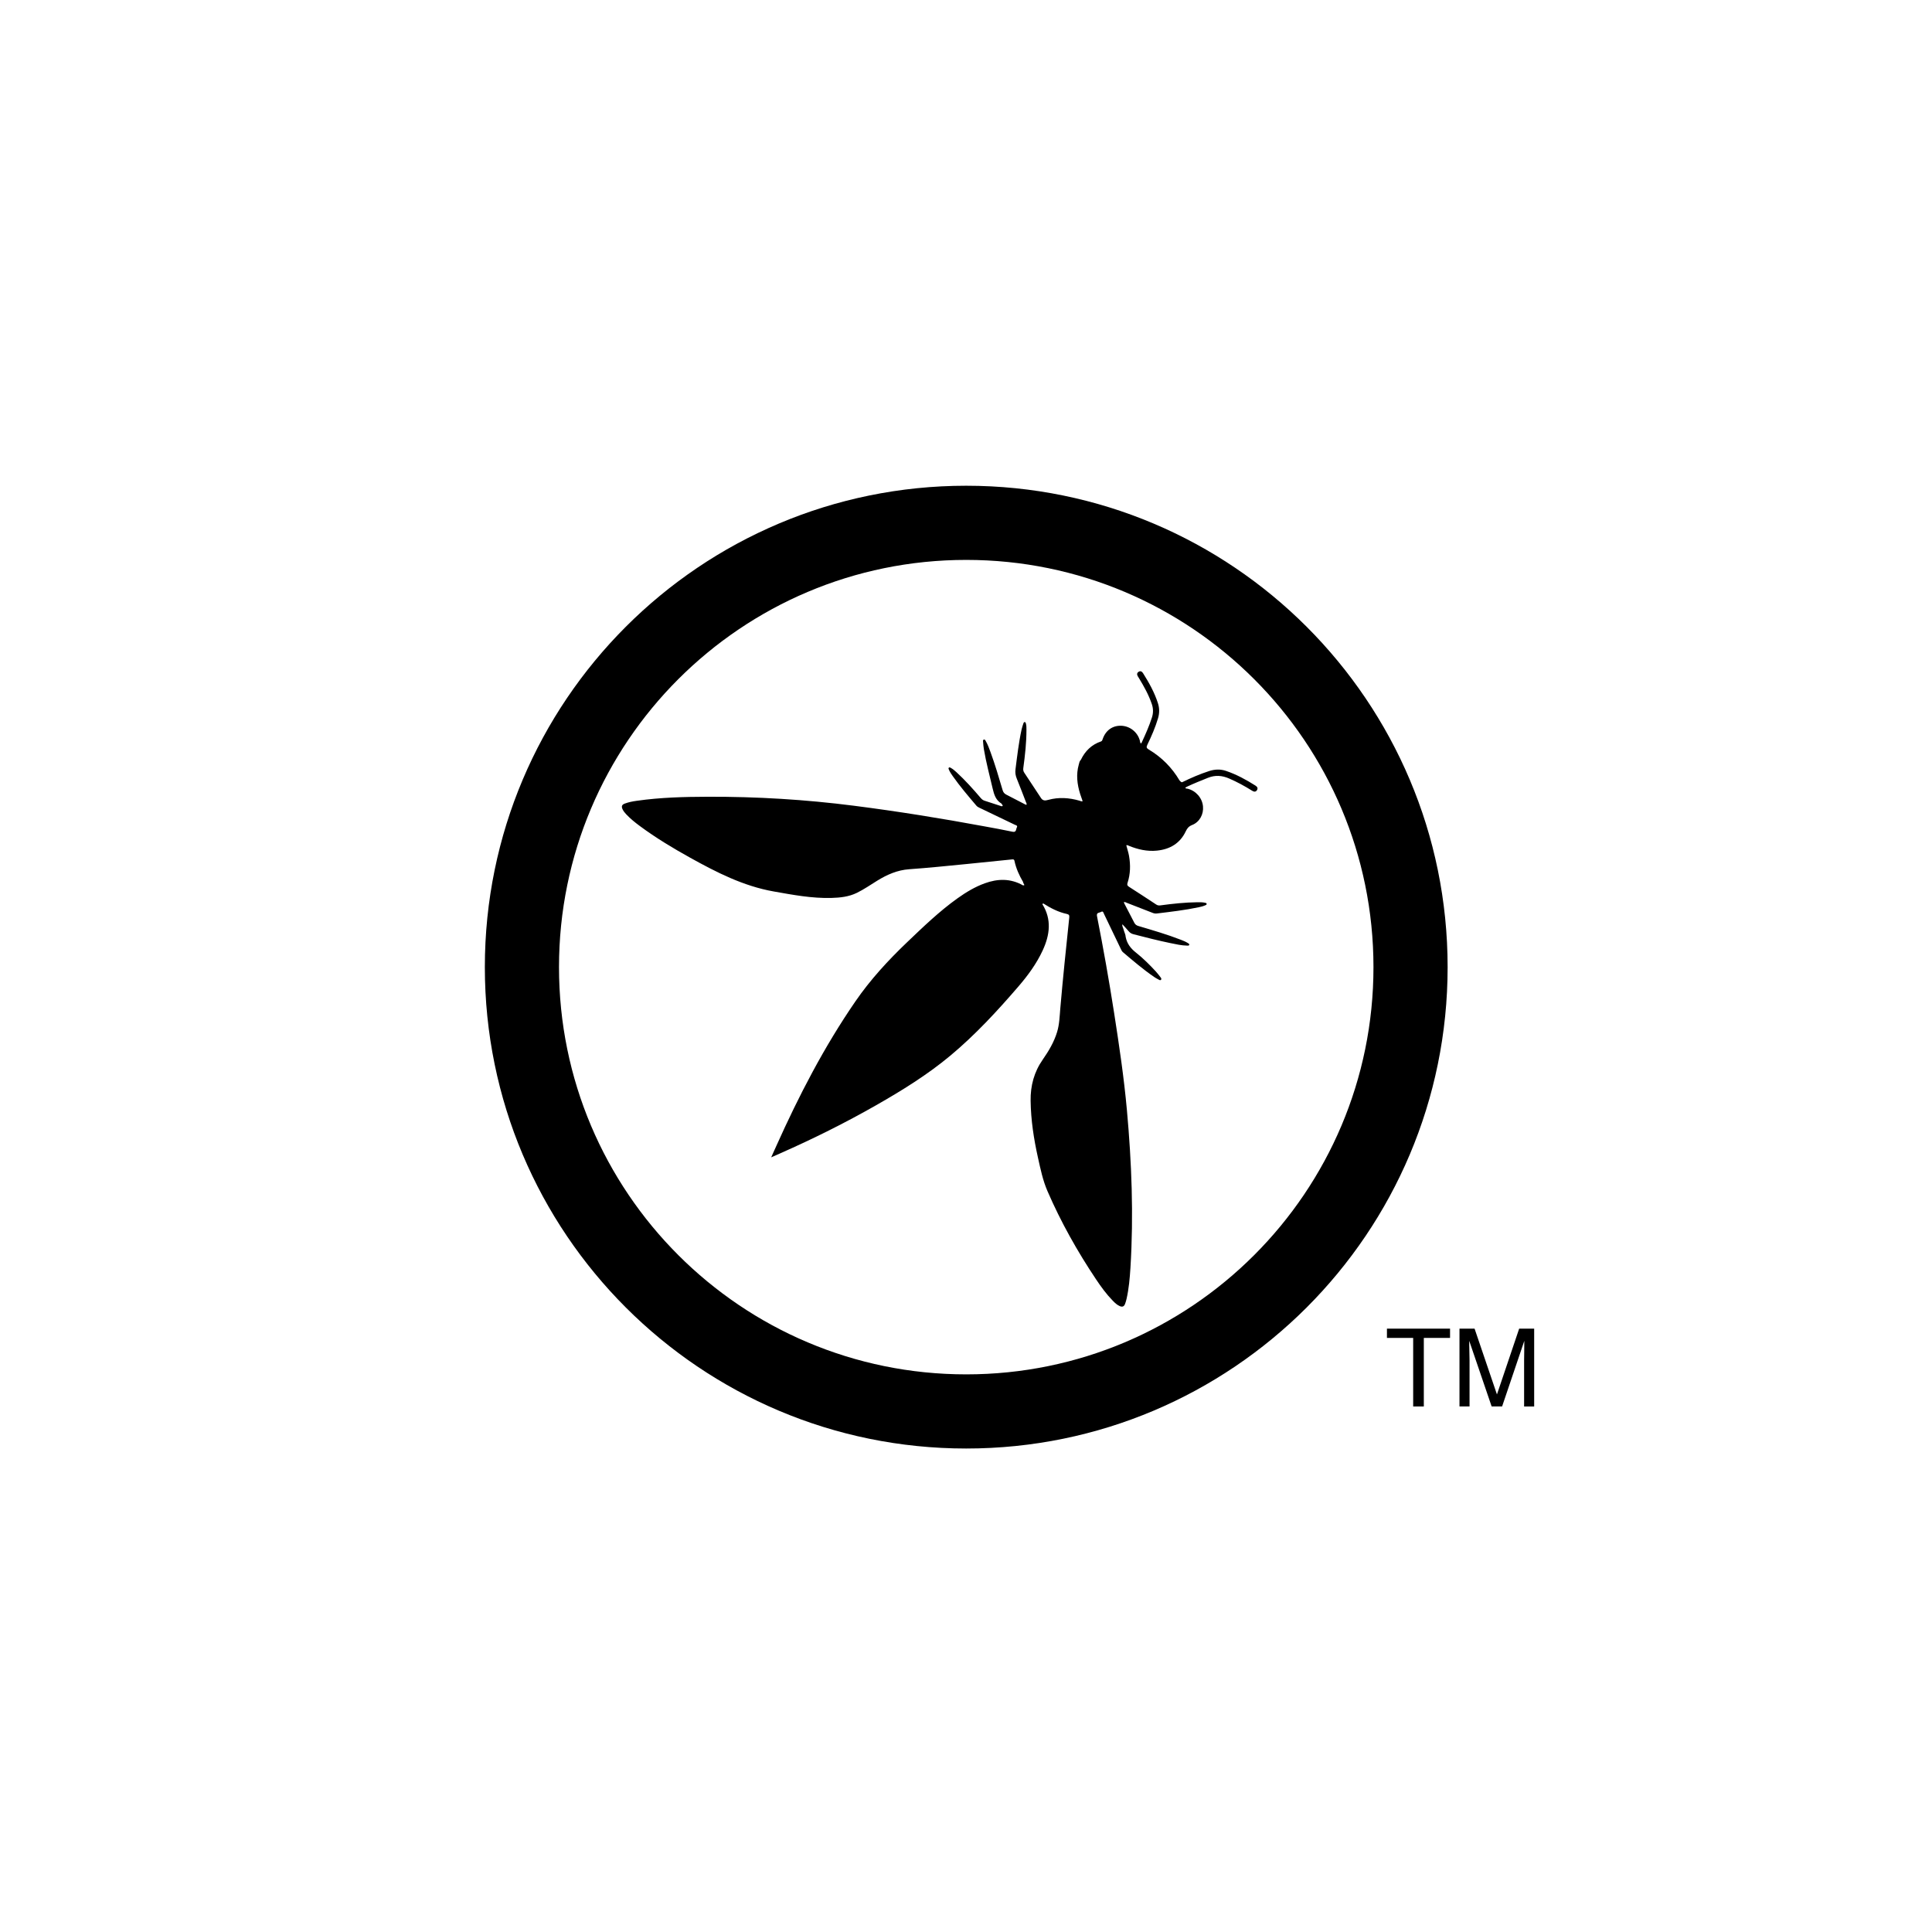
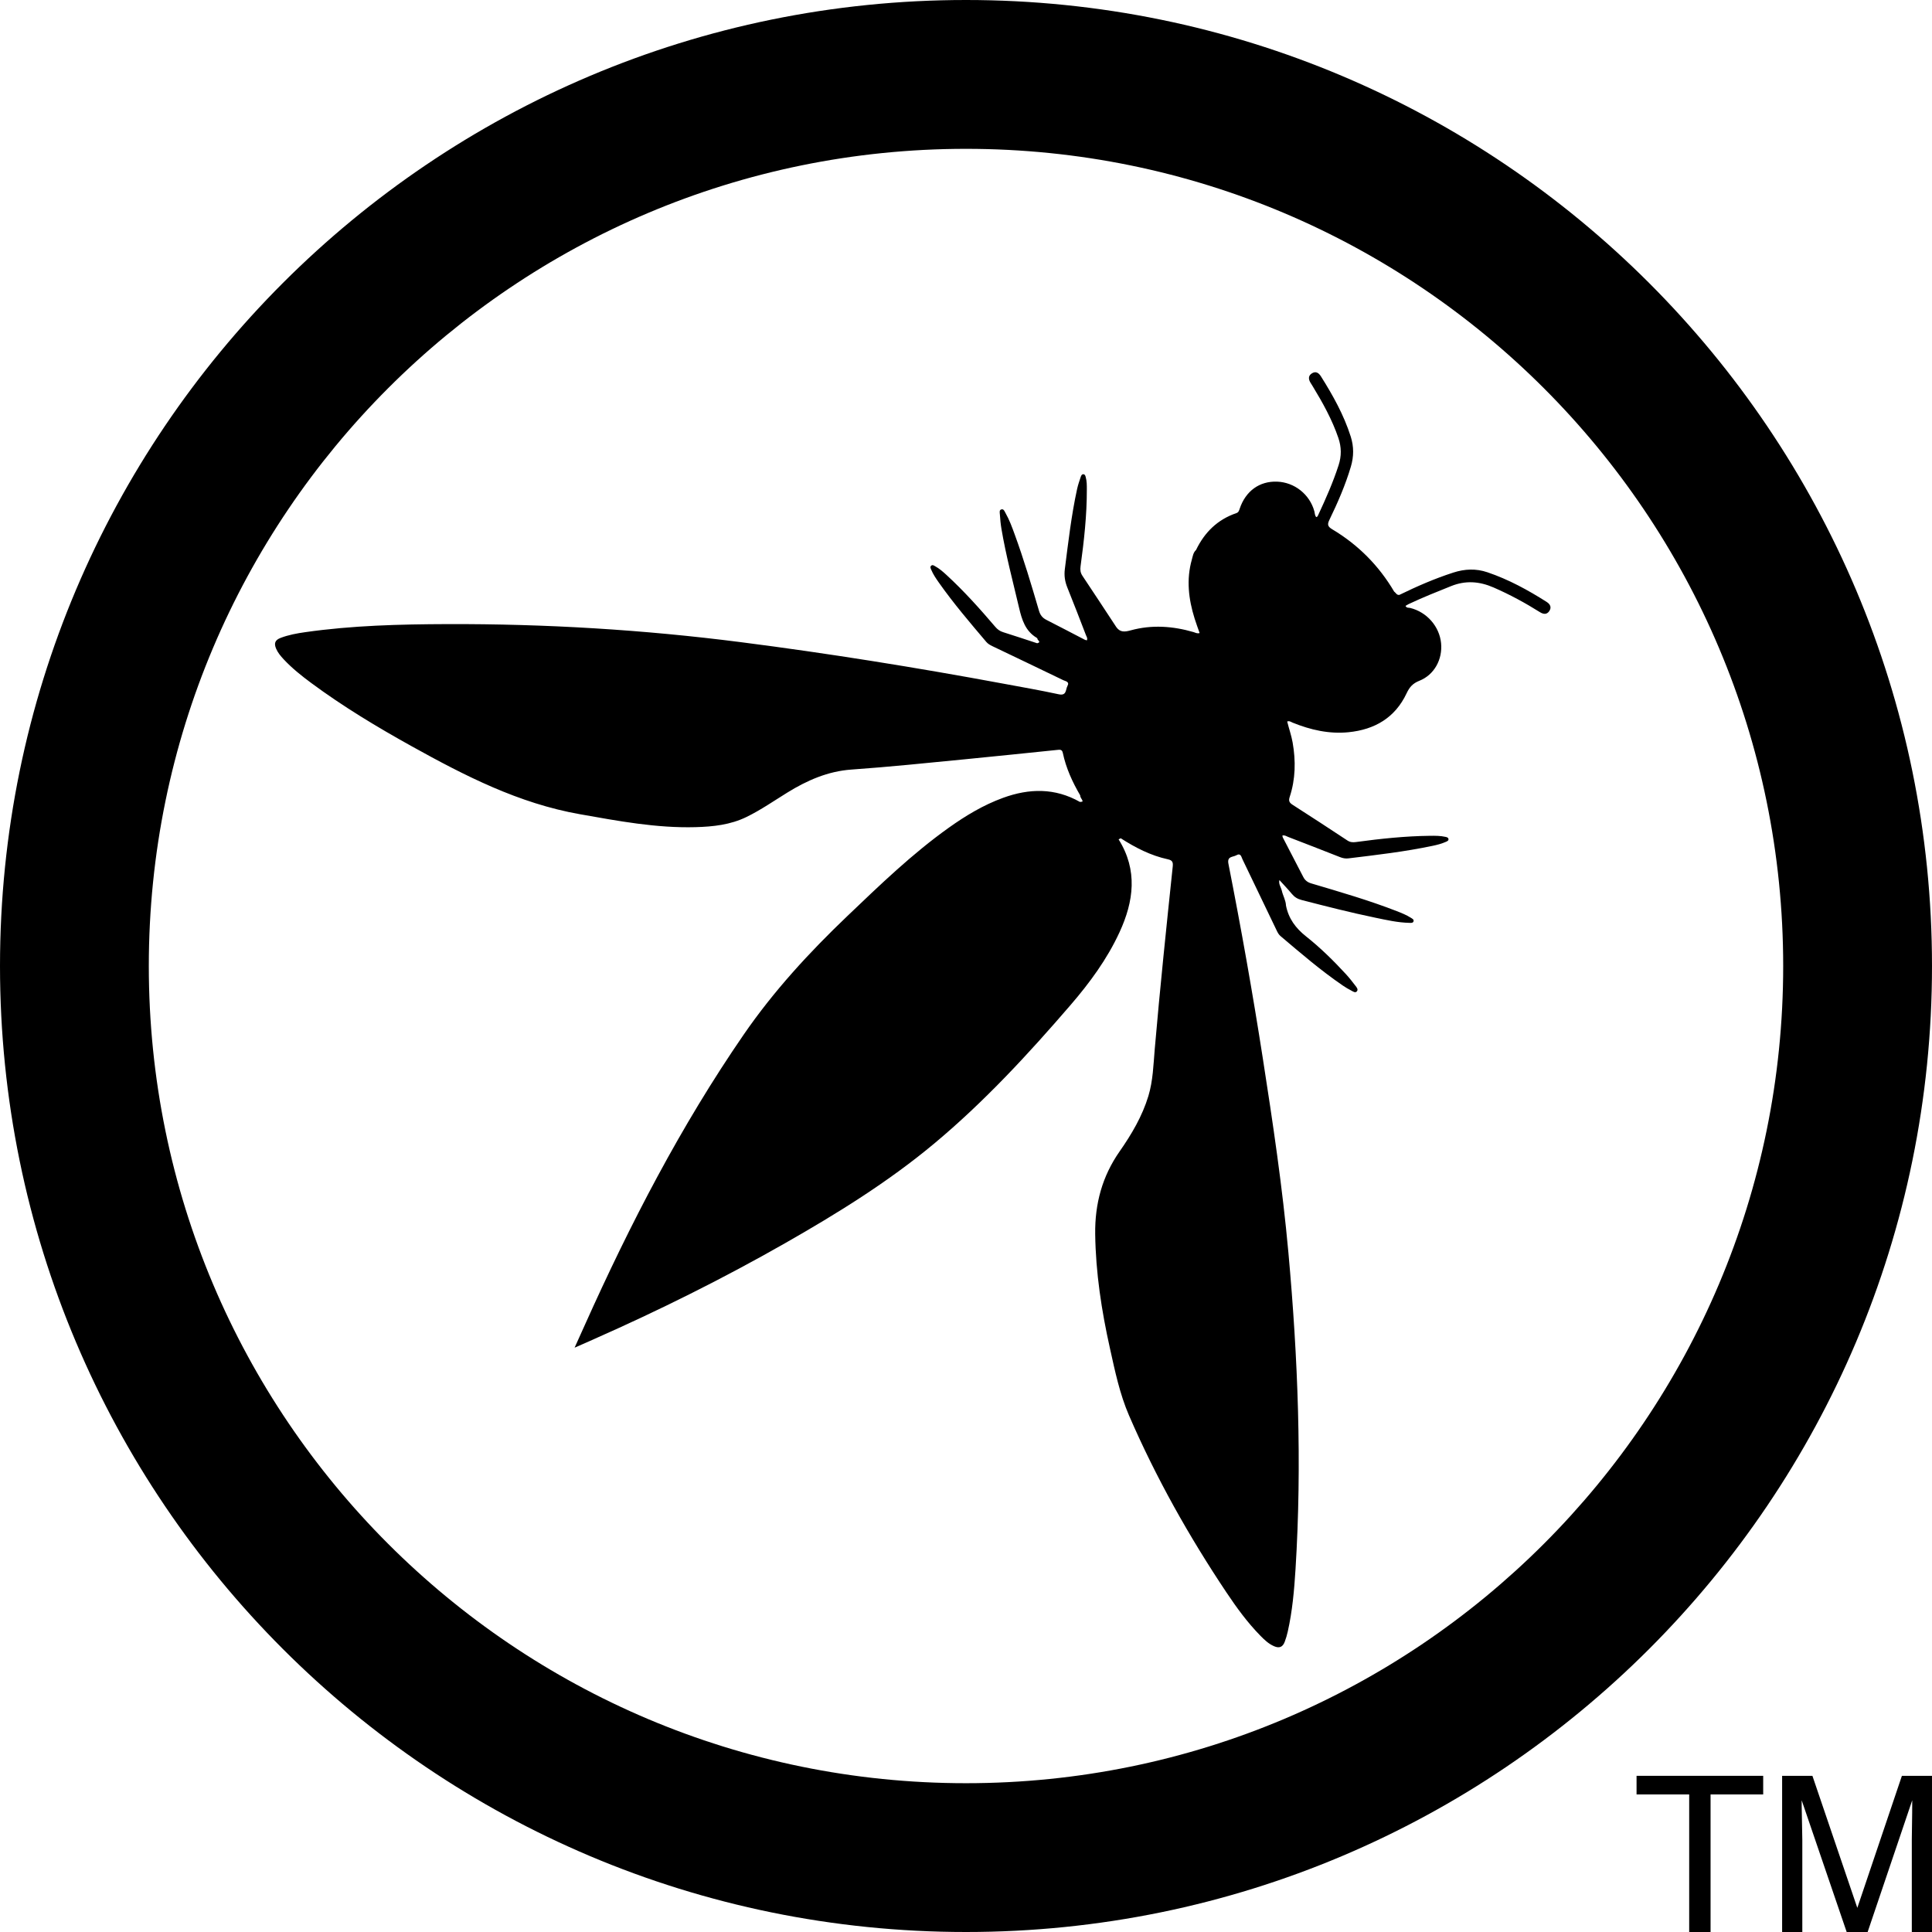
- <svg xmlns="http://www.w3.org/2000/svg" viewBox="0 0 2400 2400">
-   <path fill="currentColor" stroke-width="0px" d="m1801.3,1650.49v11.52h-32.58v85.16h-13.23v-85.16h-32.58v-11.52h78.38Z" />
-   <path fill="currentColor" stroke-width="0px" d="m1813.01,1650.49h18.76l27.8,81.74,27.6-81.74h18.63v96.68h-12.5v-57.06c0-1.97.04-5.24.13-9.81.09-4.56.13-9.45.13-14.68l-27.6,81.54h-12.98l-27.86-81.54v2.96c0,2.37.07,5.98.2,10.83.13,4.85.2,8.41.2,10.69v57.06h-12.5v-96.68Z" />
-   <path fill="currentColor" stroke-width="0px" d="m1200.29,603.4c-330.27,0-598,267.74-598,598s267.74,598,598,598,598-267.74,598-598-267.74-598-598-598Zm0,1103.89c-279.39,0-505.88-226.49-505.88-505.88s226.49-505.88,505.88-505.88,505.88,226.49,505.88,505.88-226.49,505.88-505.88,505.88Z" />
-   <path fill="currentColor" stroke-width="0px" d="m1559.76,976.02c-11.6-7.35-23.59-13.92-36.67-18.35-7.13-2.41-14.05-2.1-21.12.18-11.5,3.71-22.52,8.51-33.36,13.8-1.69.31-2.2-1.3-3.26-2.01-9.5-16.14-22.33-29.03-38.38-38.6-2.94-1.75-3.04-3.11-1.66-5.94,5.15-10.65,9.87-21.48,13.24-32.86,1.85-6.24,1.89-12.34-.09-18.57-4.26-13.39-11.04-25.52-18.47-37.32-1.32-2.1-3.14-3.34-5.55-1.84-2.35,1.46-2.22,3.6-.91,5.77.45.76.94,1.5,1.4,2.25,6.2,10.21,12,20.62,15.88,32,1.93,5.66,1.98,11.17.13,16.88-3.41,10.54-7.87,20.64-12.54,30.65-.27.59-.46,1.27-1.27,1.46-.97-1.03-.86-2.44-1.21-3.68-2.9-10.44-12.27-17.89-23.07-18.28-10.88-.39-19.43,5.78-23.12,16.72-.4,1.17-.68,2.29-2.06,2.76-11.65,3.96-19.7,11.87-24.97,22.82-1.76,1.59-2.02,3.88-2.61,5.97-3.49,12.34-2.03,24.47,1.72,36.47.94,3.01,2.05,5.96,3.1,8.98-1.59.5-2.65-.26-3.77-.59-12.86-3.73-25.85-4.65-38.86-1.08-3.62.99-6.53,1.38-8.92-1.97-6.99-10.61-13.93-21.25-21-31.81-1.28-1.91-1.45-3.71-1.15-5.92,2.15-15.78,3.92-31.59,3.88-47.55,0-2.54.02-5.09-.68-7.57-.21-.74-.4-1.64-1.26-1.79-1.11-.2-1.56.79-1.82,1.59-.84,2.51-1.72,5.03-2.28,7.61-3.56,16.33-5.45,32.91-7.57,49.47-.53,4.13.05,7.78,1.59,11.56,3.95,9.73,7.68,19.54,11.47,29.33.38.97,1.14,1.92.58,3.24-.43-.12-.87-.16-1.23-.34-7.95-4.11-15.87-8.29-23.85-12.34-2.44-1.24-3.8-2.99-4.58-5.66-4.66-15.91-9.38-31.8-15.08-47.38-1.63-4.46-3.26-8.94-5.62-13.08-.58-1.01-1.06-2.6-2.48-2.28-1.54.34-1.1,2.01-1.02,3.11.2,2.97.46,5.95.96,8.89,2.78,16.47,7.08,32.6,10.9,48.85,1.76,7.5,3.88,14.46,10.98,18.69.18.11.28.33.42.51-.22.94,2.75,2.05-.16,2.84-7.03-2.3-14.05-4.66-21.11-6.87-1.99-.62-3.46-1.69-4.81-3.27-9.54-11.19-19.35-22.14-30.19-32.11-2.2-2.02-4.44-4-7.08-5.44-.74-.41-1.59-1.07-2.43-.33-.85.73-.34,1.66,0,2.45,1.19,2.88,2.94,5.44,4.72,7.97,9.05,12.85,19.24,24.79,29.39,36.76,1.04,1.23,2.36,1.95,3.76,2.63,14.66,7.01,29.32,14.01,43.94,21.08,1.38.67,4,.89,2.55,3.54-1.22,2.23-.4,6.26-5.42,5.17-11.34-2.45-22.78-4.44-34.19-6.56-54.02-10.02-108.25-18.74-162.74-25.72-60.27-7.72-120.81-11.36-181.57-11.16-29.41.1-58.8.83-87.99,5-5.14.73-10.27,1.67-15.15,3.52-3.52,1.34-4.28,3.38-2.78,6.8,1.09,2.47,2.8,4.49,4.61,6.44,5.15,5.52,11.03,10.21,17.07,14.68,19.77,14.63,40.78,27.28,62.25,39.2,32.92,18.28,66.26,35.36,103.99,42.03,23.76,4.2,47.41,8.69,71.67,8.03,10.88-.3,21.6-1.43,31.61-6.33,8.87-4.34,16.95-9.97,25.31-15.13,12.2-7.53,25.11-13.17,39.56-14.19,23.49-1.65,46.9-4.09,70.33-6.37,19.03-1.86,38.05-3.84,57.07-5.79,1.6-.16,3.02-.43,3.49,1.83,1.98,9.4,5.93,18.02,10.75,26.27.01,1.03.6,1.82,1.1,2.64,1.1,1.8-.54,1.23-1.25,1.46-15.45-8.78-31.39-8.45-47.62-2.53-12.15,4.43-23.11,11.03-33.59,18.5-22.67,16.16-42.62,35.44-62.7,54.6-23.65,22.57-45.67,46.48-64.26,73.49-38.92,56.54-70.26,117.15-98.26,179.59h0s-6.4,14.19-6.4,14.19l11.67-5.13v-.02c40.48-17.88,80.07-37.55,118.54-59.48,32.3-18.41,63.91-37.94,92.51-61.82,30.88-25.78,58.11-55.27,84.32-85.69,11.85-13.76,22.6-28.37,30.27-44.98,8.88-19.24,11.41-38.48-.54-57.56l1.32-.67c9.06,5.81,18.56,10.72,29.16,13.01,2.87.62,3.3,1.83,3.02,4.55-3.94,37.59-7.88,75.18-11.12,112.84-.84,9.79-1.07,19.63-3.95,29.17-3.81,12.56-10.41,23.69-17.81,34.29-10.81,15.47-15.36,32.48-15.11,51.21.32,23.9,3.93,47.33,9.1,70.56,3.14,14.12,6.06,28.33,11.85,41.71,16.66,38.45,37.09,74.83,60.37,109.63,6.27,9.37,12.91,18.49,20.83,26.58,2.55,2.61,5.2,5.16,8.62,6.63,3.24,1.38,5.31.52,6.56-2.77.78-2.06,1.4-4.2,1.88-6.35,2.85-12.66,3.98-25.55,4.79-38.46,4.09-65.47,1.52-130.8-4.39-196.04-3.66-40.41-9.65-80.53-15.89-120.61-6.26-40.19-13.37-80.23-21.24-120.13-.95-4.81,2.73-4.06,4.88-5.29,2.8-1.6,3.08.97,3.82,2.5,7.01,14.53,13.98,29.09,20.96,43.63.67,1.39,1.28,2.78,2.52,3.84,12.57,10.64,25.05,21.39,38.67,30.7,1.73,1.18,3.55,2.25,5.42,3.2,1,.51,2.32,1.55,3.29.3.88-1.14-.14-2.35-.85-3.28-1.88-2.45-3.78-4.91-5.86-7.18-7.72-8.39-15.86-16.41-24.77-23.47-6.47-5.12-10.86-11.06-12.45-19.1-.13-3.27-1.87-6.09-2.58-9.19-.5-2.21-2.15-4.16-1.49-6.62,2.59,2.86,5.28,5.64,7.73,8.61,1.63,1.97,3.51,3.1,6,3.74,15.19,3.93,30.4,7.81,45.77,10.99,6.92,1.43,13.83,3.01,20.95,3.16.95.02,2.24.21,2.58-.96.34-1.17-.87-1.67-1.67-2.19-2.72-1.73-5.7-2.93-8.68-4.09-17.32-6.74-35.16-11.89-52.96-17.18-2.3-.68-3.87-1.87-4.95-3.98-4.19-8.16-8.44-16.28-12.66-24.43-.18-.34-.18-.78-.27-1.23,1.49-.35,2.51.46,3.59.88,10.72,4.13,21.44,8.29,32.13,12.5,1.69.67,3.35.98,5.16.76,17.44-2.12,34.9-4.13,52.12-7.76,2.81-.59,5.6-1.3,8.24-2.48.79-.36,1.78-.73,1.55-1.85-.17-.85-1.06-1.05-1.82-1.22-3.16-.71-6.37-.69-9.57-.66-15.39.17-30.66,1.81-45.89,3.87-1.95.26-3.59.14-5.31-1-11.25-7.43-22.54-14.81-33.89-22.08-2.01-1.29-2.58-2.44-1.8-4.81,3.64-11.06,3.83-22.34,1.83-33.74-.78-4.42-2.3-8.65-3.37-13.01,1.5-.51,2.4.33,3.37.72,11.11,4.5,22.57,7.13,34.62,5.93,16.21-1.62,28.83-8.99,35.92-24.07,1.81-3.84,3.81-6.16,7.89-7.77,9.28-3.67,14.45-13.3,13.47-23.29-1.02-10.38-8.84-19.27-19.09-21.79-.97-.24-2.25.14-2.93-1.28.69-.4,1.31-.83,1.99-1.15,8.6-4.06,17.42-7.58,26.24-11.11,9.03-3.62,17.56-2.94,26.31.87,9.97,4.34,19.46,9.48,28.65,15.25,2.16,1.35,4.27,1.64,5.81-.66,1.52-2.27.62-4.23-1.57-5.62Z" />
+ <svg xmlns="http://www.w3.org/2000/svg" viewBox="0 0 500 500">
+   <path fill="currentColor" stroke-width="0px" d="M 456.312 459.582 L 456.312 464.399 L 442.692 464.399 L 442.692 500 L 437.161 500 L 437.161 464.399 L 423.54 464.399 L 423.54 459.582 L 456.308 459.582 L 456.312 459.582 Z" />
+   <path fill="currentColor" stroke-width="0px" d="M 461.208 459.582 L 469.051 459.582 L 480.672 493.755 L 492.211 459.582 L 499.999 459.582 L 499.999 500 L 494.773 500 L 494.773 476.146 C 494.773 475.323 494.791 473.955 494.828 472.044 C 494.866 470.138 494.882 468.093 494.882 465.907 L 483.344 499.996 L 477.917 499.996 L 466.271 465.907 L 466.271 467.145 C 466.271 468.136 466.3 469.645 466.355 471.673 C 466.408 473.7 466.437 475.189 466.437 476.141 L 466.437 499.996 L 461.212 499.996 L 461.212 459.578 L 461.208 459.582 Z" />
+   <path fill="currentColor" stroke-width="0px" d="M 250.001 0 C 111.928 0 0.001 111.932 0.001 250 C 0.001 388.068 111.932 500 250.001 500 C 388.069 500 499.999 388.068 499.999 250 C 499.999 111.932 388.069 0 250.001 0 Z M 250.001 461.492 C 133.198 461.492 38.512 366.806 38.512 250.004 C 38.512 133.202 133.198 38.517 250.001 38.517 C 366.802 38.517 461.488 133.202 461.488 250.004 C 461.488 366.806 366.802 461.492 250.001 461.492 Z" />
+   <path fill="currentColor" stroke-width="0px" d="M 400.28 155.778 C 395.431 152.704 390.418 149.958 384.95 148.106 C 381.969 147.099 379.076 147.229 376.12 148.181 C 371.313 149.732 366.706 151.739 362.174 153.951 C 361.468 154.08 361.254 153.407 360.811 153.111 C 356.839 146.363 351.476 140.974 344.766 136.973 C 343.537 136.242 343.495 135.673 344.072 134.49 C 346.225 130.038 348.199 125.511 349.607 120.752 C 350.38 118.144 350.397 115.594 349.57 112.989 C 347.789 107.391 344.954 102.32 341.848 97.387 C 341.296 96.51 340.536 95.991 339.527 96.618 C 338.545 97.228 338.6 98.123 339.147 99.031 C 339.336 99.348 339.54 99.657 339.732 99.971 C 342.324 104.239 344.749 108.591 346.371 113.349 C 347.178 115.715 347.199 118.019 346.425 120.406 C 345 124.812 343.136 129.034 341.183 133.219 C 341.071 133.466 340.991 133.75 340.652 133.83 C 340.247 133.399 340.292 132.81 340.146 132.291 C 338.934 127.927 335.016 124.812 330.502 124.649 C 325.953 124.486 322.379 127.066 320.836 131.639 C 320.669 132.128 320.552 132.596 319.975 132.793 C 315.105 134.449 311.74 137.756 309.536 142.333 C 308.8 142.998 308.691 143.955 308.445 144.829 C 306.985 149.987 307.596 155.059 309.164 160.075 C 309.556 161.334 310.021 162.567 310.46 163.83 C 309.795 164.038 309.353 163.721 308.884 163.583 C 303.508 162.023 298.077 161.639 292.638 163.131 C 291.124 163.546 289.908 163.708 288.909 162.307 C 285.987 157.873 283.085 153.424 280.129 149.01 C 279.594 148.211 279.523 147.459 279.649 146.535 C 280.548 139.937 281.288 133.328 281.271 126.656 C 281.271 125.593 281.279 124.528 280.987 123.491 C 280.899 123.182 280.819 122.806 280.46 122.742 C 279.996 122.659 279.808 123.073 279.699 123.407 C 279.348 124.457 278.98 125.511 278.746 126.589 C 277.258 133.416 276.467 140.347 275.581 147.27 C 275.36 148.997 275.602 150.522 276.246 152.103 C 277.897 156.17 279.457 160.272 281.041 164.365 C 281.2 164.771 281.518 165.167 281.284 165.719 C 281.104 165.669 280.92 165.652 280.769 165.577 C 277.446 163.858 274.135 162.111 270.799 160.419 C 269.779 159.9 269.21 159.169 268.884 158.051 C 266.936 151.401 264.963 144.758 262.58 138.244 C 261.898 136.38 261.217 134.507 260.23 132.776 C 259.987 132.354 259.787 131.689 259.194 131.823 C 258.55 131.965 258.734 132.664 258.767 133.123 C 258.85 134.365 258.959 135.611 259.169 136.84 C 260.331 143.725 262.128 150.468 263.726 157.261 C 264.461 160.397 265.347 163.307 268.315 165.076 C 268.39 165.122 268.433 165.213 268.491 165.288 C 268.399 165.682 269.64 166.146 268.424 166.476 C 265.485 165.514 262.551 164.528 259.599 163.603 C 258.767 163.345 258.152 162.897 257.588 162.237 C 253.599 157.559 249.498 152.981 244.966 148.812 C 244.048 147.969 243.11 147.141 242.007 146.539 C 241.698 146.367 241.342 146.091 240.992 146.401 C 240.636 146.706 240.849 147.095 240.992 147.425 C 241.489 148.629 242.22 149.7 242.964 150.757 C 246.747 156.129 251.008 161.121 255.251 166.124 C 255.685 166.639 256.238 166.939 256.823 167.224 C 262.952 170.155 269.08 173.081 275.192 176.037 C 275.77 176.317 276.865 176.408 276.258 177.517 C 275.748 178.449 276.091 180.134 273.992 179.678 C 269.252 178.654 264.469 177.822 259.699 176.936 C 237.116 172.746 214.444 169.101 191.664 166.183 C 166.468 162.956 141.159 161.434 115.757 161.517 C 103.462 161.56 91.175 161.865 78.972 163.608 C 76.824 163.913 74.679 164.306 72.638 165.079 C 71.167 165.639 70.849 166.493 71.477 167.923 C 71.932 168.955 72.647 169.799 73.404 170.615 C 75.556 172.922 78.015 174.883 80.54 176.752 C 88.805 182.868 97.588 188.156 106.563 193.139 C 120.327 200.782 134.264 207.923 150.038 210.711 C 159.971 212.466 169.858 214.343 180 214.067 C 184.548 213.942 189.03 213.47 193.215 211.421 C 196.923 209.608 200.302 207.253 203.796 205.097 C 208.896 201.948 214.294 199.59 220.335 199.164 C 230.155 198.474 239.942 197.454 249.737 196.501 C 257.693 195.723 265.644 194.895 273.596 194.08 C 274.265 194.013 274.858 193.9 275.055 194.845 C 275.882 198.775 277.533 202.378 279.549 205.828 C 279.553 206.258 279.799 206.589 280.008 206.932 C 280.468 207.684 279.783 207.445 279.486 207.542 C 273.027 203.872 266.363 204.009 259.579 206.484 C 254.499 208.336 249.917 211.095 245.535 214.218 C 236.058 220.974 227.718 229.034 219.323 237.044 C 209.436 246.48 200.231 256.476 192.459 267.767 C 176.188 291.405 163.085 316.743 151.38 342.847 C 151.38 342.847 148.704 348.779 148.704 348.779 L 153.583 346.634 L 153.583 346.626 C 170.506 339.151 187.057 330.928 203.14 321.759 C 216.643 314.064 229.858 305.898 241.814 295.916 C 254.724 285.138 266.108 272.809 277.066 260.092 C 282.019 254.34 286.514 248.231 289.72 241.287 C 293.433 233.244 294.49 225.201 289.494 217.224 L 290.046 216.944 C 293.834 219.373 297.805 221.425 302.237 222.383 C 303.437 222.643 303.617 223.148 303.499 224.285 C 301.852 240 300.205 255.715 298.85 271.459 C 298.5 275.551 298.404 279.666 297.199 283.654 C 295.606 288.905 292.847 293.557 289.753 297.989 C 285.235 304.456 283.333 311.568 283.436 319.398 C 283.57 329.39 285.08 339.185 287.241 348.897 C 288.553 354.799 289.774 360.739 292.195 366.334 C 299.16 382.407 307.7 397.617 317.433 412.166 C 320.054 416.083 322.83 419.895 326.141 423.277 C 327.207 424.368 328.316 425.434 329.746 426.049 C 331.099 426.626 331.965 426.267 332.488 424.891 C 332.814 424.03 333.073 423.135 333.274 422.236 C 334.465 416.944 334.938 411.555 335.276 406.158 C 336.986 378.788 335.911 351.475 333.44 324.202 C 331.91 307.307 329.407 290.535 326.797 273.779 C 324.181 256.977 321.208 240.238 317.918 223.558 C 317.521 221.547 319.059 221.86 319.958 221.346 C 321.129 220.678 321.246 221.752 321.555 222.391 C 324.486 228.466 327.4 234.553 330.318 240.631 C 330.598 241.212 330.853 241.793 331.372 242.237 C 336.626 246.685 341.843 251.179 347.538 255.071 C 348.261 255.564 349.021 256.012 349.804 256.409 C 350.221 256.622 350.774 257.057 351.179 256.534 C 351.547 256.058 351.121 255.552 350.824 255.163 C 350.037 254.138 349.244 253.111 348.374 252.161 C 345.147 248.654 341.743 245.301 338.019 242.349 C 335.314 240.21 333.478 237.726 332.814 234.364 C 332.759 232.998 332.032 231.818 331.735 230.523 C 331.526 229.598 330.837 228.783 331.112 227.755 C 332.195 228.951 333.319 230.113 334.344 231.354 C 335.025 232.178 335.811 232.65 336.852 232.918 C 343.202 234.561 349.561 236.183 355.987 237.512 C 358.879 238.11 361.769 238.771 364.745 238.834 C 365.142 238.842 365.681 238.921 365.823 238.432 C 365.966 237.944 365.46 237.734 365.126 237.516 C 363.989 236.794 362.742 236.291 361.496 235.806 C 354.256 232.989 346.798 230.836 339.356 228.625 C 338.395 228.341 337.739 227.843 337.287 226.961 C 335.535 223.549 333.759 220.154 331.994 216.747 C 331.919 216.606 331.919 216.422 331.882 216.233 C 332.504 216.087 332.93 216.426 333.383 216.601 C 337.864 218.328 342.346 220.067 346.814 221.827 C 347.521 222.108 348.215 222.236 348.971 222.145 C 356.263 221.259 363.562 220.418 370.761 218.9 C 371.935 218.654 373.102 218.357 374.205 217.864 C 374.536 217.713 374.95 217.558 374.854 217.091 C 374.783 216.735 374.41 216.652 374.093 216.581 C 372.772 216.283 371.43 216.292 370.092 216.304 C 363.659 216.376 357.274 217.061 350.907 217.922 C 350.092 218.031 349.406 217.981 348.688 217.504 C 343.984 214.398 339.265 211.313 334.519 208.274 C 333.679 207.734 333.44 207.253 333.767 206.263 C 335.289 201.638 335.368 196.923 334.532 192.157 C 334.205 190.309 333.57 188.541 333.123 186.719 C 333.75 186.505 334.126 186.856 334.532 187.02 C 339.176 188.901 343.968 190 349.005 189.498 C 355.782 188.821 361.058 185.74 364.022 179.436 C 364.779 177.831 365.615 176.861 367.321 176.187 C 371.2 174.653 373.361 170.628 372.951 166.451 C 372.525 162.111 369.256 158.395 364.971 157.341 C 364.565 157.241 364.03 157.4 363.746 156.806 C 364.035 156.639 364.294 156.459 364.577 156.325 C 368.173 154.628 371.86 153.157 375.548 151.681 C 379.322 150.167 382.889 150.452 386.547 152.044 C 390.715 153.859 394.682 156.008 398.524 158.42 C 399.428 158.984 400.309 159.105 400.954 158.144 C 401.589 157.195 401.212 156.375 400.296 155.794 L 400.28 155.778 Z" />
</svg>
